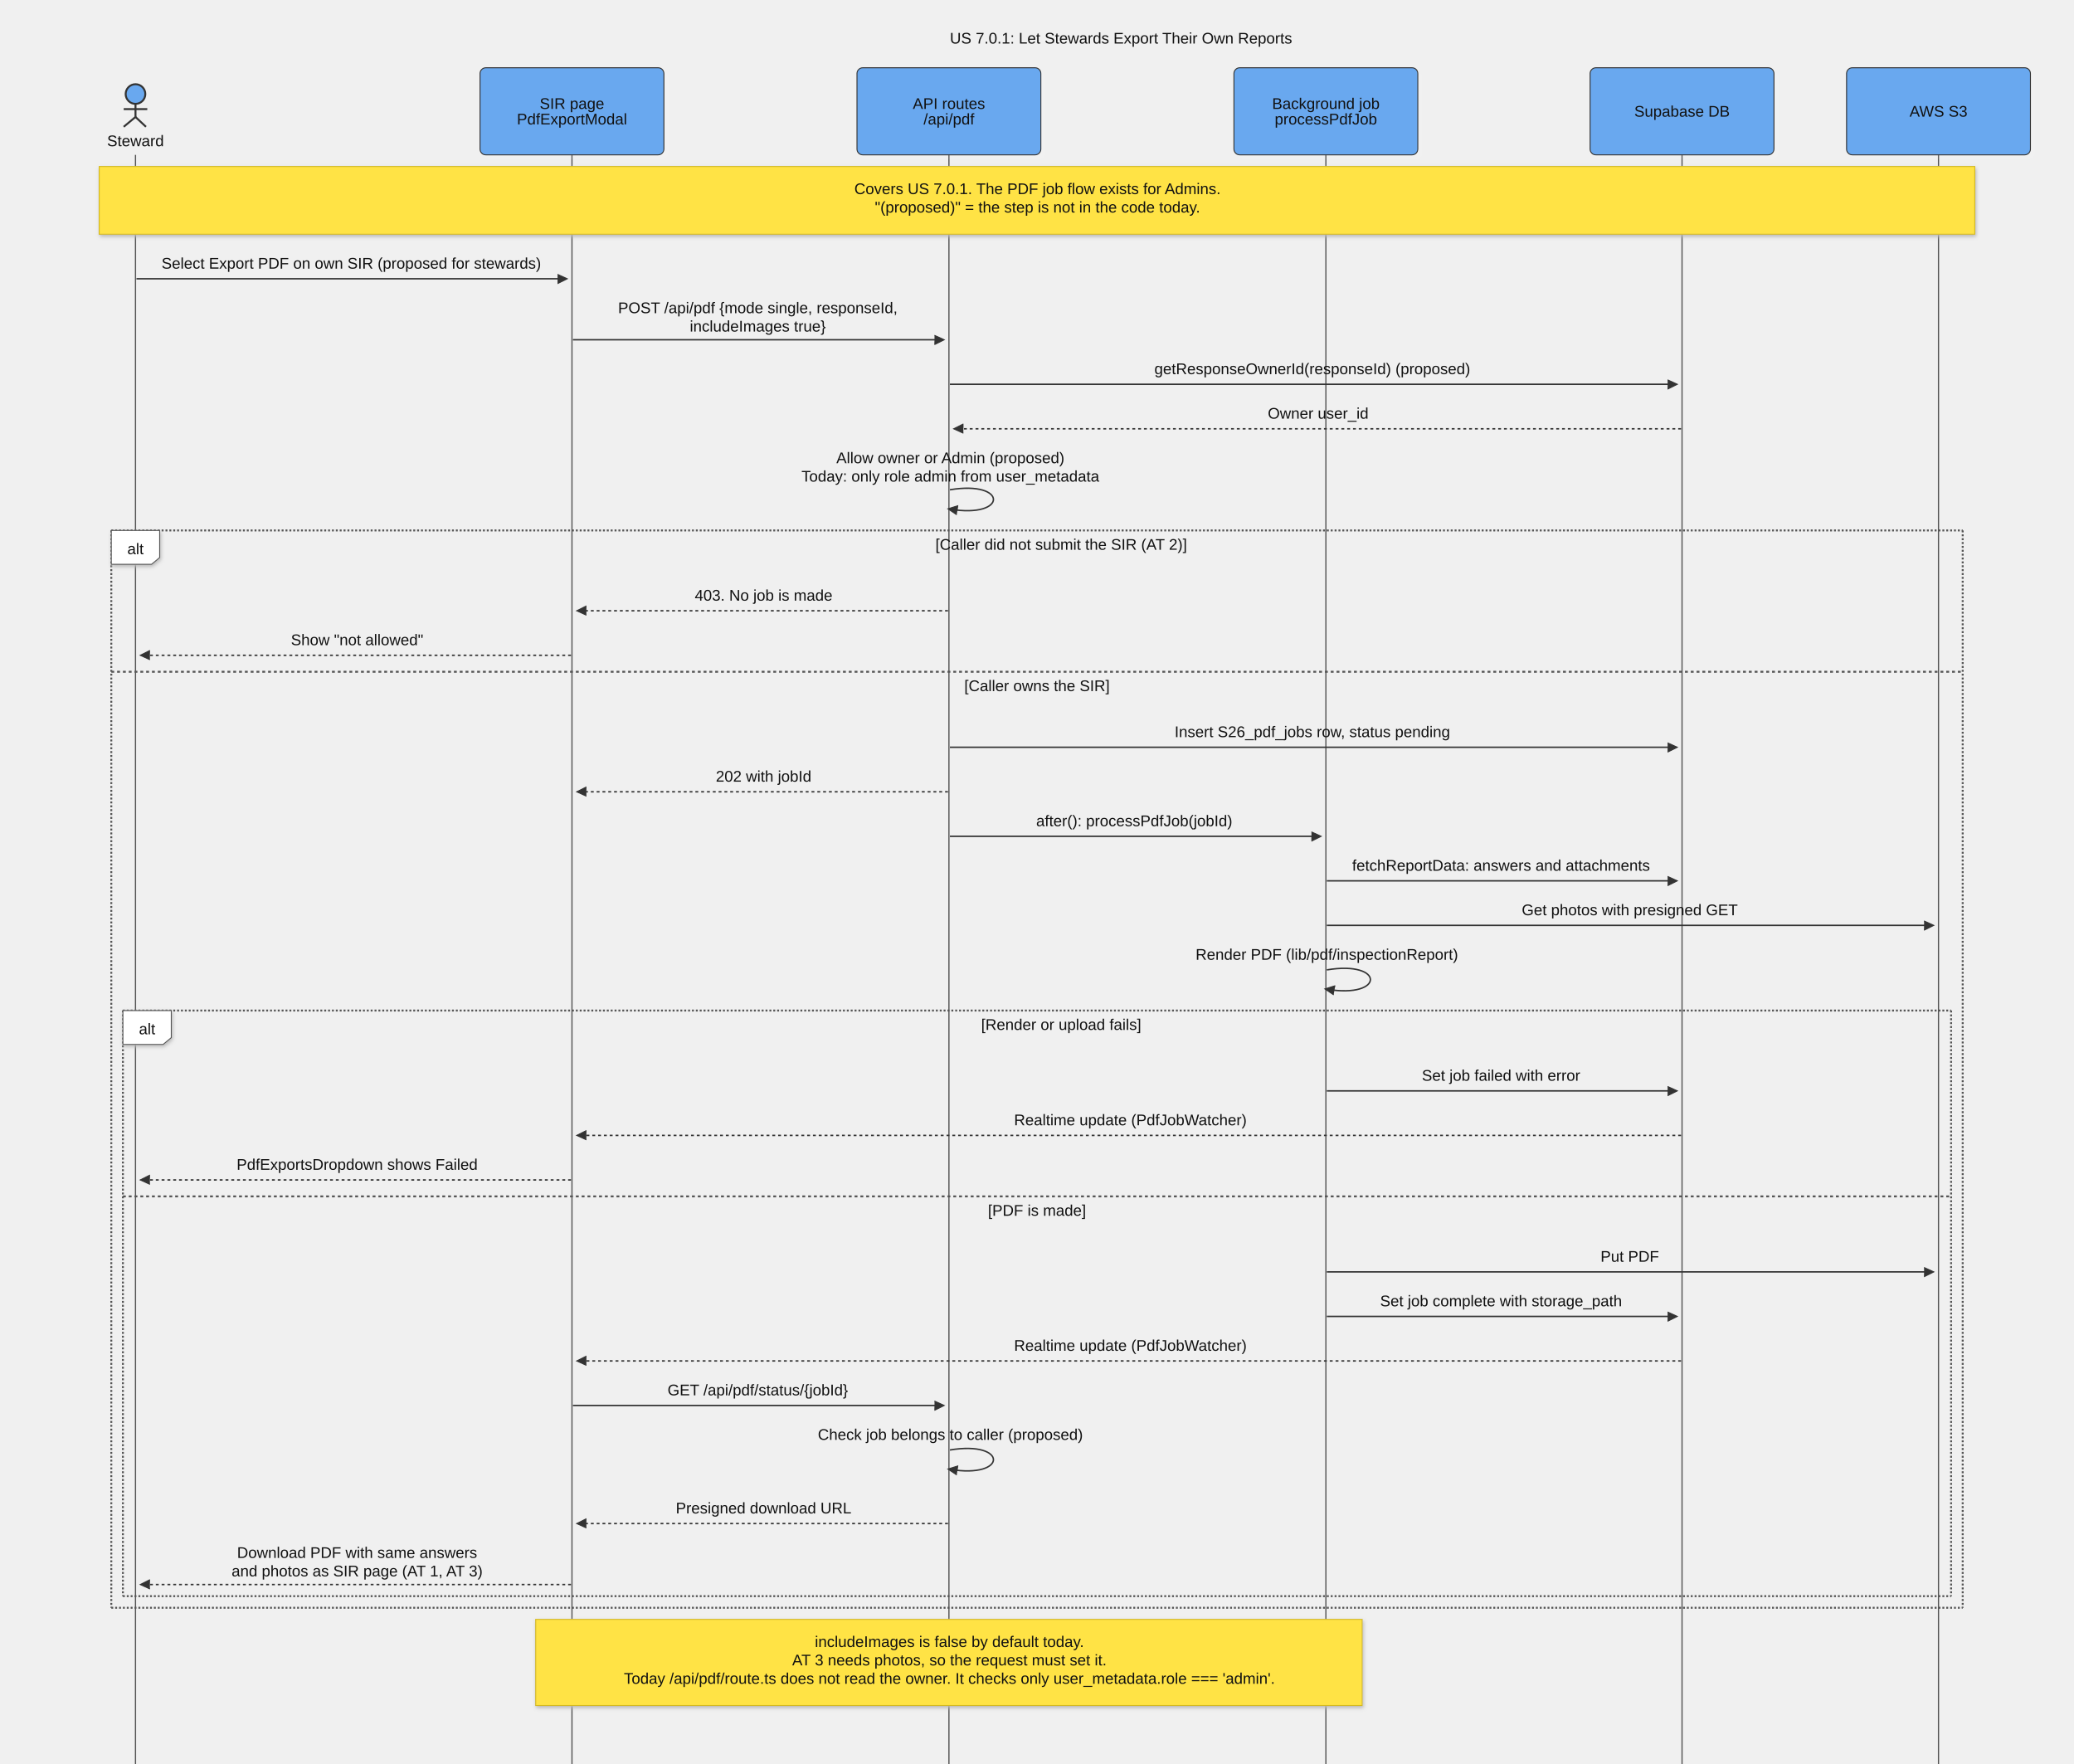
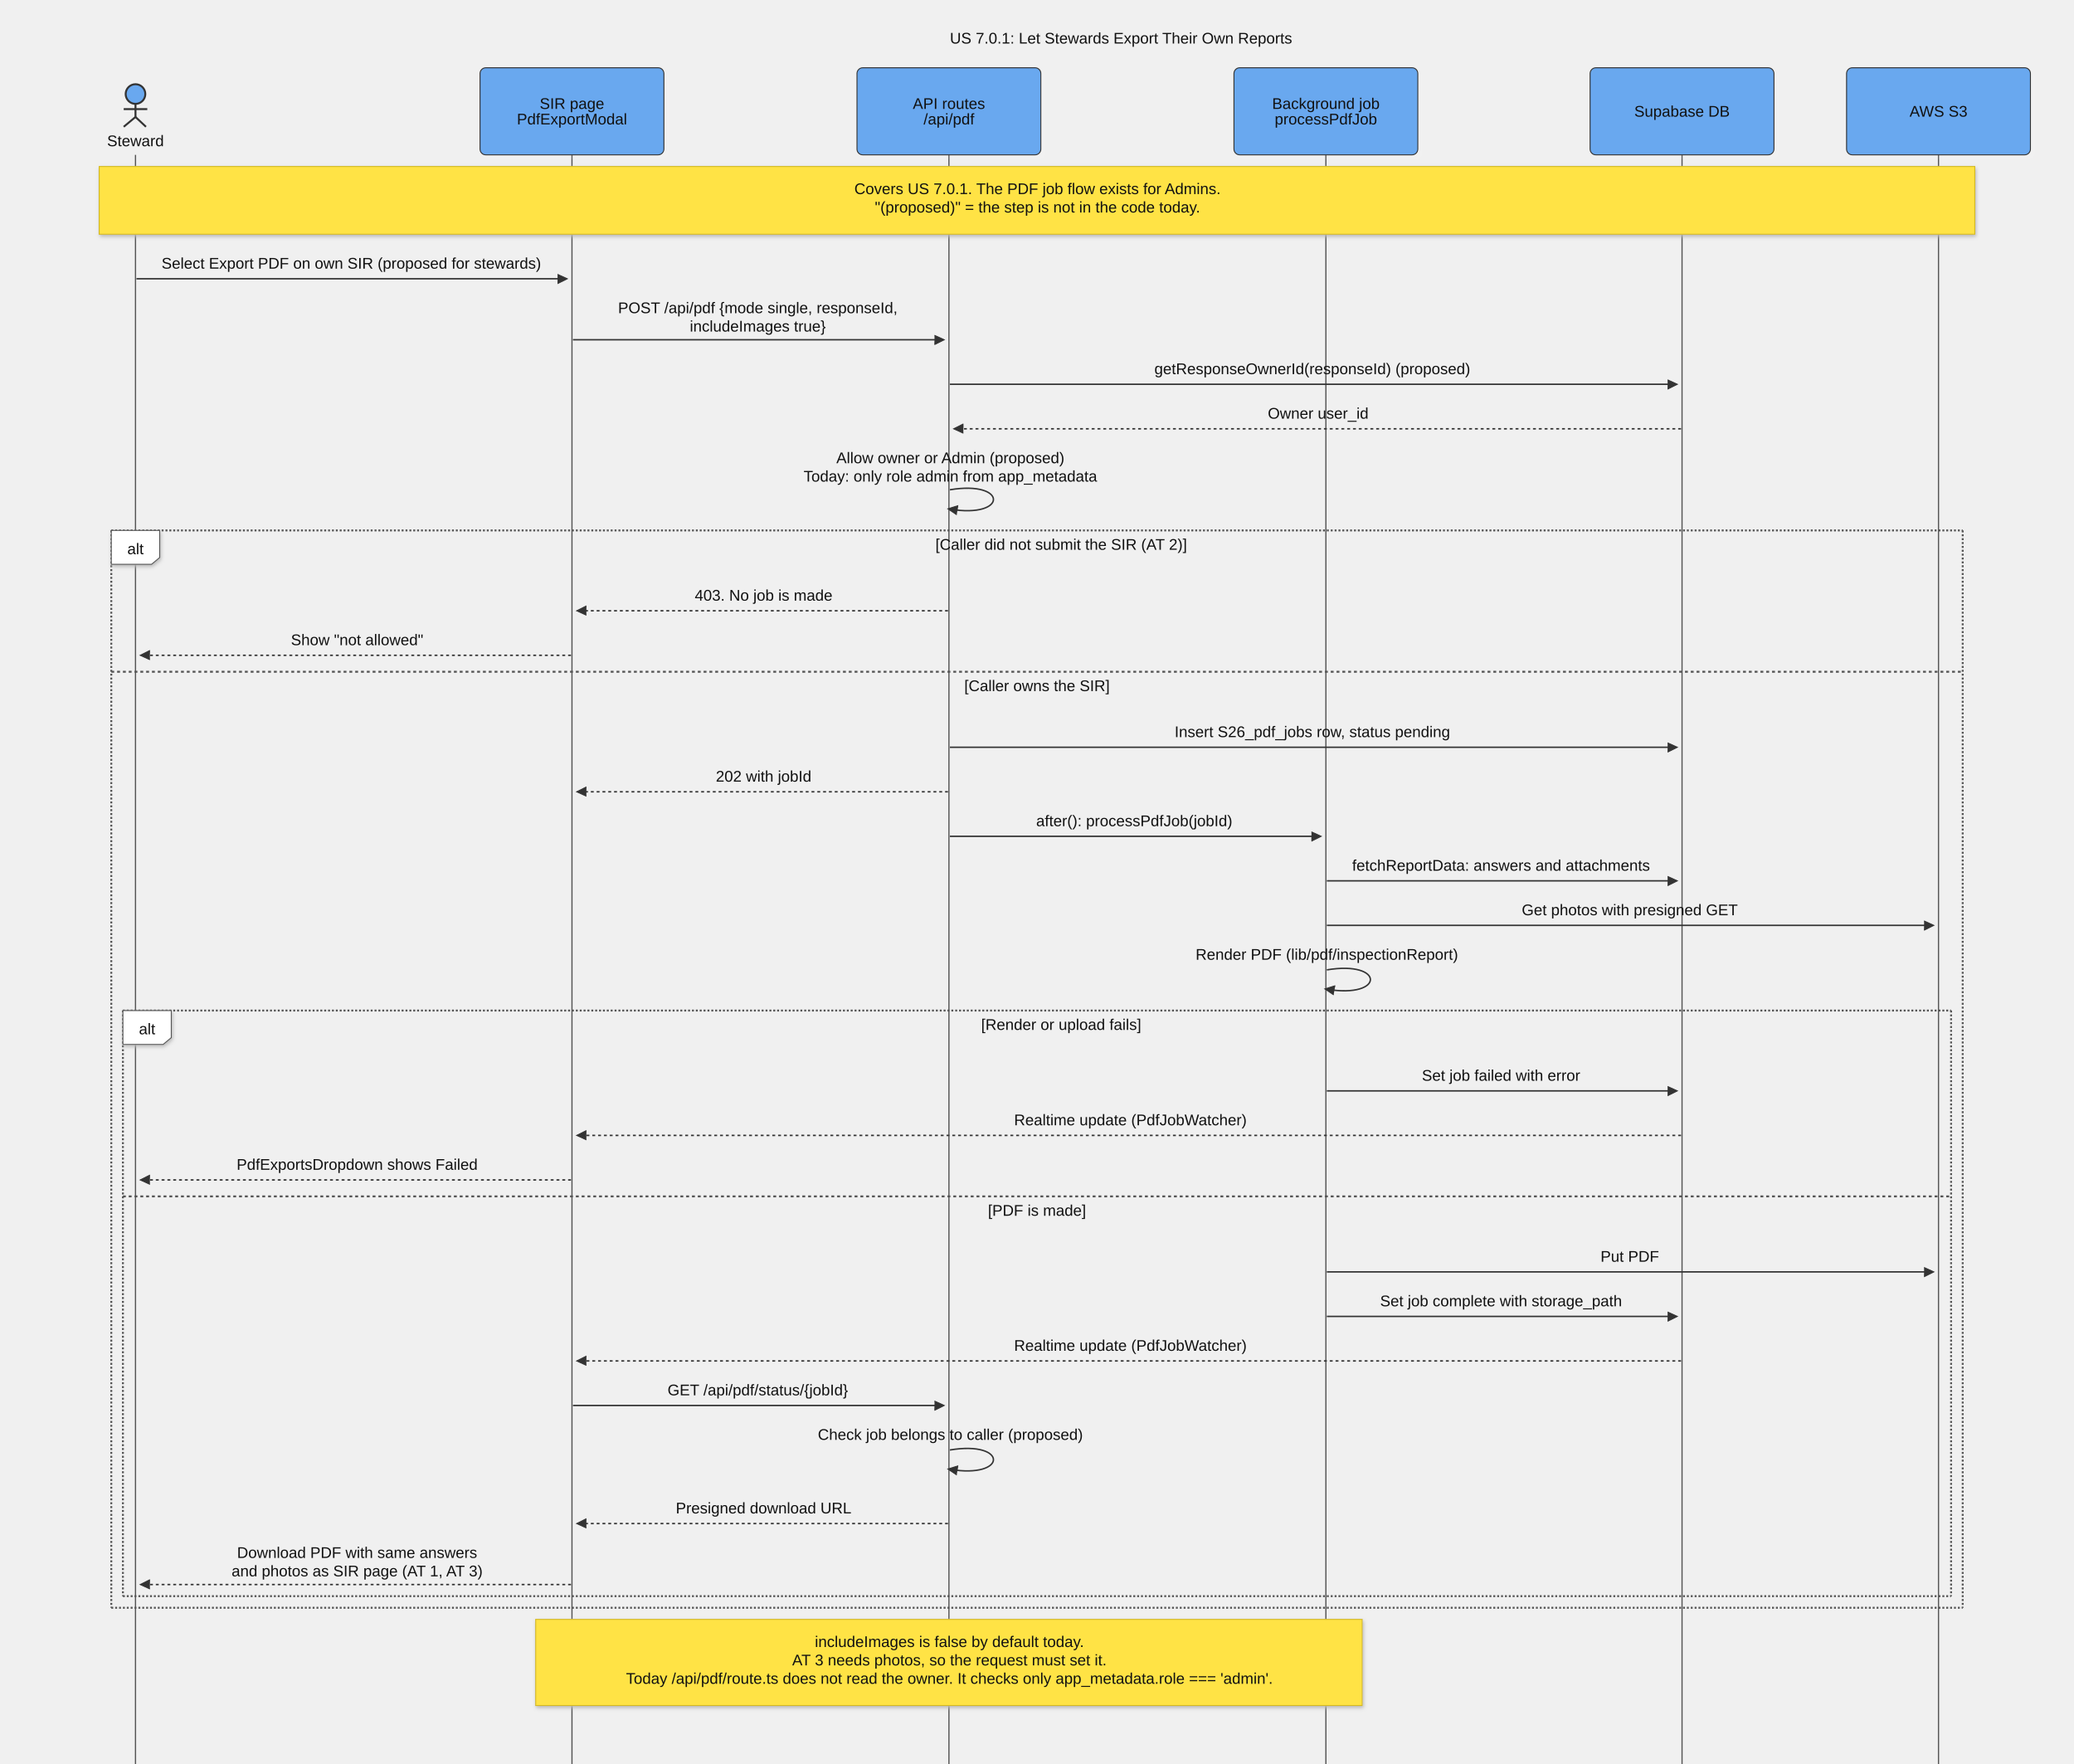
<svg xmlns="http://www.w3.org/2000/svg" id="my-svg" width="100%" style="max-width: 2143px; background-color: white;" viewBox="-45 -70 2143 1822" role="graphics-document document" aria-roledescription="sequence">
  <g>
    <line id="actor5" x1="1958" y1="90" x2="1958" y2="2000" class="actor-line 200" stroke-width="0.5px" stroke="#999" name="S3" data-et="life-line" data-id="S3" />
    <g id="root-5" data-look="neo" data-et="participant" data-type="participant" data-id="S3">
      <rect x="1863" y="0" fill="#eaeaea" stroke="#666" width="190" height="90" name="S3" rx="6" ry="6" class="actor actor-top" data-look="neo" filter="url(#my-svg-drop-shadow)" />
      <text x="1958" y="45" dominant-baseline="central" alignment-baseline="central" class="actor actor-box" style="text-anchor: middle; font-size: 16px; font-weight: 400;">
        <tspan x="1958" dy="0">AWS S3</tspan>
      </text>
    </g>
  </g>
  <g>
    <line id="actor4" x1="1693" y1="90" x2="1693" y2="2000" class="actor-line 200" stroke-width="0.5px" stroke="#999" name="DB" data-et="life-line" data-id="DB" />
    <g id="root-4" data-look="neo" data-et="participant" data-type="participant" data-id="DB">
      <rect x="1598" y="0" fill="#eaeaea" stroke="#666" width="190" height="90" name="DB" rx="6" ry="6" class="actor actor-top" data-look="neo" filter="url(#my-svg-drop-shadow)" />
      <text x="1693" y="45" dominant-baseline="central" alignment-baseline="central" class="actor actor-box" style="text-anchor: middle; font-size: 16px; font-weight: 400;">
        <tspan x="1693" dy="0">Supabase DB</tspan>
      </text>
    </g>
  </g>
  <g>
    <line id="actor3" x1="1325" y1="90" x2="1325" y2="2000" class="actor-line 200" stroke-width="0.5px" stroke="#999" name="Job" data-et="life-line" data-id="Job" />
    <g id="root-3" data-look="neo" data-et="participant" data-type="participant" data-id="Job">
      <rect x="1230" y="0" fill="#eaeaea" stroke="#666" width="190" height="90" name="Job" rx="6" ry="6" class="actor actor-top" data-look="neo" filter="url(#my-svg-drop-shadow)" />
      <text x="1325" y="45" dominant-baseline="central" alignment-baseline="central" class="actor actor-box" style="text-anchor: middle; font-size: 16px; font-weight: 400;">
        <tspan x="1325" dy="-8">Background job</tspan>
      </text>
      <text x="1325" y="45" dominant-baseline="central" alignment-baseline="central" class="actor actor-box" style="text-anchor: middle; font-size: 16px; font-weight: 400;">
        <tspan x="1325" dy="8">processPdfJob</tspan>
      </text>
    </g>
  </g>
  <g>
    <line id="actor2" x1="935.5" y1="90" x2="935.5" y2="2000" class="actor-line 200" stroke-width="0.5px" stroke="#999" name="Api" data-et="life-line" data-id="Api" />
    <g id="root-2" data-look="neo" data-et="participant" data-type="participant" data-id="Api">
      <rect x="840.5" y="0" fill="#eaeaea" stroke="#666" width="190" height="90" name="Api" rx="6" ry="6" class="actor actor-top" data-look="neo" filter="url(#my-svg-drop-shadow)" />
      <text x="935.5" y="45" dominant-baseline="central" alignment-baseline="central" class="actor actor-box" style="text-anchor: middle; font-size: 16px; font-weight: 400;">
        <tspan x="935.5" dy="-8">API routes</tspan>
      </text>
      <text x="935.5" y="45" dominant-baseline="central" alignment-baseline="central" class="actor actor-box" style="text-anchor: middle; font-size: 16px; font-weight: 400;">
        <tspan x="935.5" dy="8">/api/pdf</tspan>
      </text>
    </g>
  </g>
  <g>
    <line id="actor1" x1="546" y1="90" x2="546" y2="2000" class="actor-line 200" stroke-width="0.5px" stroke="#999" name="Page" data-et="life-line" data-id="Page" />
    <g id="root-1" data-look="neo" data-et="participant" data-type="participant" data-id="Page">
      <rect x="451" y="0" fill="#eaeaea" stroke="#666" width="190" height="90" name="Page" rx="6" ry="6" class="actor actor-top" data-look="neo" filter="url(#my-svg-drop-shadow)" />
      <text x="546" y="45" dominant-baseline="central" alignment-baseline="central" class="actor actor-box" style="text-anchor: middle; font-size: 16px; font-weight: 400;">
        <tspan x="546" dy="-8">SIR page</tspan>
      </text>
      <text x="546" y="45" dominant-baseline="central" alignment-baseline="central" class="actor actor-box" style="text-anchor: middle; font-size: 16px; font-weight: 400;">
        <tspan x="546" dy="8">PdfExportModal</tspan>
      </text>
    </g>
  </g>
  <g>
    <line id="actor0" x1="95" y1="90" x2="95" y2="2000" class="actor-line 200" stroke-width="0.5px" stroke="#999" name="Steward" data-et="life-line" data-id="Steward" />
  </g>
  <style>#my-svg{font-family:"trebuchet ms",verdana,arial,sans-serif;font-size:16px;fill:#111111;}@keyframes edge-animation-frame{from{stroke-dashoffset:0;}}@keyframes dash{to{stroke-dashoffset:0;}}#my-svg .edge-animation-slow{stroke-dasharray:9,5!important;stroke-dashoffset:900;animation:dash 50s linear infinite;stroke-linecap:round;}#my-svg .edge-animation-fast{stroke-dasharray:9,5!important;stroke-dashoffset:900;animation:dash 20s linear infinite;stroke-linecap:round;}#my-svg .error-icon{fill:hsl(31.791, 80.723%, 72.451%);}#my-svg .error-text{fill:rgb(13.542, 66.864, 126.958);stroke:rgb(13.542, 66.864, 126.958);}#my-svg .edge-thickness-normal{stroke-width:1px;}#my-svg .edge-thickness-thick{stroke-width:3.5px;}#my-svg .edge-pattern-solid{stroke-dasharray:0;}#my-svg .edge-thickness-invisible{stroke-width:0;fill:none;}#my-svg .edge-pattern-dashed{stroke-dasharray:3;}#my-svg .edge-pattern-dotted{stroke-dasharray:2;}#my-svg .marker{fill:#000000;stroke:#000000;}#my-svg .marker.cross{stroke:#000000;}#my-svg svg{font-family:"trebuchet ms",verdana,arial,sans-serif;font-size:16px;}#my-svg p{margin:0;}#my-svg .actor{stroke:#333333;fill:#69a8ef;stroke-width:1;}#my-svg rect.actor.outer-path[data-look="neo"]{filter:drop-shadow( 1px 2px 2px rgba(185,185,185,1));}#my-svg rect.note[data-look="neo"]{stroke:#d4ba24;fill:#ffe344;filter:drop-shadow( 1px 2px 2px rgba(185,185,185,1));}#my-svg text.actor&gt;tspan{fill:#111111;stroke:none;}#my-svg .actor-line{stroke:#555555;}#my-svg .innerArc{stroke-width:1.5;stroke-dasharray:none;}#my-svg .messageLine0{stroke-width:1.5;stroke-dasharray:none;stroke:#333333;}#my-svg .messageLine1{stroke-width:1.5;stroke-dasharray:2,2;stroke:#333333;}#my-svg [id$="-arrowhead"] path{fill:#333333;stroke:#333333;}#my-svg .sequenceNumber{fill:#ffffff;}#my-svg [id$="-sequencenumber"]{fill:#333333;}#my-svg [id$="-crosshead"] path{fill:#333333;stroke:#333333;}#my-svg .messageText{fill:#111111;stroke:none;}#my-svg .labelBox{stroke:#555555;fill:#ffffff;filter:drop-shadow( 1px 2px 2px rgba(185,185,185,1));}#my-svg .labelText,#my-svg .labelText&gt;tspan{fill:#111111;stroke:none;}#my-svg .loopText,#my-svg .loopText&gt;tspan{fill:#111111;stroke:none;}#my-svg .sectionTitle,#my-svg .sectionTitle&gt;tspan{fill:#111111;stroke:none;}#my-svg .loopLine{stroke-width:2px;stroke-dasharray:2,2;stroke:#555555;fill:#555555;}#my-svg .note{stroke:#d4ba24;fill:#ffe344;}#my-svg .noteText,#my-svg .noteText&gt;tspan{fill:#111111;stroke:none;}#my-svg .activation0{fill:#cdd3db;stroke:#cdd3db;}#my-svg .activation1{fill:#cdd3db;stroke:#cdd3db;}#my-svg .activation2{fill:#cdd3db;stroke:#cdd3db;}#my-svg .actorPopupMenu{position:absolute;}#my-svg .actorPopupMenuPanel{position:absolute;fill:#69a8ef;box-shadow:0px 8px 16px 0px rgba(0,0,0,0.2);filter:drop-shadow(3px 5px 2px rgb(0 0 0 / 0.4));}#my-svg .actor-man circle,#my-svg line{fill:#69a8ef;stroke-width:2px;}#my-svg g rect.rect{filter:drop-shadow( 1px 2px 2px rgba(185,185,185,1));stroke:#333333;}#my-svg .node .neo-node{stroke:#333333;}#my-svg [data-look="neo"].node rect,#my-svg [data-look="neo"].cluster rect,#my-svg [data-look="neo"].node polygon{stroke:url(#my-svg-gradient);filter:drop-shadow( 1px 2px 2px rgba(185,185,185,1));}#my-svg [data-look="neo"].swimlane.cluster rect{filter:none;}#my-svg [data-look="neo"].node path{stroke:url(#my-svg-gradient);stroke-width:1px;}#my-svg [data-look="neo"].node .outer-path{filter:drop-shadow( 1px 2px 2px rgba(185,185,185,1));}#my-svg [data-look="neo"].node .neo-line path{stroke:#333333;filter:none;}#my-svg [data-look="neo"].node circle{stroke:url(#my-svg-gradient);filter:drop-shadow( 1px 2px 2px rgba(185,185,185,1));}#my-svg [data-look="neo"].node circle .state-start{fill:#000000;}#my-svg [data-look="neo"].icon-shape .icon{fill:url(#my-svg-gradient);filter:drop-shadow( 1px 2px 2px rgba(185,185,185,1));}#my-svg [data-look="neo"].icon-shape .icon-neo path{stroke:url(#my-svg-gradient);filter:drop-shadow( 1px 2px 2px rgba(185,185,185,1));}#my-svg .actor-line{stroke-dasharray:10,10!important;stroke-width:1.25px!important;}#my-svg :root{--mermaid-font-family:"trebuchet ms",verdana,arial,sans-serif;}</style>
  <g />
  <defs>
    <symbol id="my-svg-computer" width="24" height="24">
      <path transform="scale(.5)" d="M2 2v13h20v-13h-20zm18 11h-16v-9h16v9zm-10.228 6l.466-1h3.524l.467 1h-4.457zm14.228 3h-24l2-6h2.104l-1.33 4h18.45l-1.297-4h2.073l2 6zm-5-10h-14v-7h14v7z" />
    </symbol>
  </defs>
  <defs>
    <symbol id="my-svg-database" fill-rule="evenodd" clip-rule="evenodd">
      <path transform="scale(.5)" d="M12.258.001l.256.004.255.005.253.008.251.01.249.012.247.015.246.016.242.019.241.02.239.023.236.024.233.027.231.028.229.031.225.032.223.034.22.036.217.038.214.04.211.041.208.043.205.045.201.046.198.048.194.05.191.051.187.053.183.054.18.056.175.057.172.059.168.06.163.061.16.063.155.064.15.066.074.033.073.033.071.034.07.034.069.035.068.035.067.035.066.035.064.036.064.036.062.036.06.036.06.037.058.037.058.037.055.038.055.038.053.038.052.038.051.039.05.039.048.039.047.039.045.04.044.04.043.04.041.04.04.041.039.041.037.041.036.041.034.041.033.042.032.042.03.042.029.042.027.042.026.043.024.043.023.043.021.043.02.043.018.044.017.043.015.044.013.044.012.044.011.045.009.044.007.045.006.045.004.045.002.045.001.045v17l-.001.045-.002.045-.004.045-.006.045-.007.045-.009.044-.011.045-.012.044-.013.044-.015.044-.017.043-.018.044-.02.043-.021.043-.023.043-.024.043-.026.043-.027.042-.029.042-.03.042-.032.042-.033.042-.034.041-.036.041-.037.041-.039.041-.04.041-.041.04-.043.04-.044.04-.045.04-.047.039-.048.039-.05.039-.051.039-.052.038-.053.038-.055.038-.055.038-.058.037-.058.037-.06.037-.06.036-.062.036-.064.036-.064.036-.066.035-.067.035-.068.035-.069.035-.07.034-.071.034-.073.033-.074.033-.15.066-.155.064-.16.063-.163.061-.168.06-.172.059-.175.057-.18.056-.183.054-.187.053-.191.051-.194.05-.198.048-.201.046-.205.045-.208.043-.211.041-.214.04-.217.038-.22.036-.223.034-.225.032-.229.031-.231.028-.233.027-.236.024-.239.023-.241.02-.242.019-.246.016-.247.015-.249.012-.251.01-.253.008-.255.005-.256.004-.258.001-.258-.001-.256-.004-.255-.005-.253-.008-.251-.01-.249-.012-.247-.015-.245-.016-.243-.019-.241-.02-.238-.023-.236-.024-.234-.027-.231-.028-.228-.031-.226-.032-.223-.034-.22-.036-.217-.038-.214-.04-.211-.041-.208-.043-.204-.045-.201-.046-.198-.048-.195-.05-.19-.051-.187-.053-.184-.054-.179-.056-.176-.057-.172-.059-.167-.06-.164-.061-.159-.063-.155-.064-.151-.066-.074-.033-.072-.033-.072-.034-.07-.034-.069-.035-.068-.035-.067-.035-.066-.035-.064-.036-.063-.036-.062-.036-.061-.036-.06-.037-.058-.037-.057-.037-.056-.038-.055-.038-.053-.038-.052-.038-.051-.039-.049-.039-.049-.039-.046-.039-.046-.04-.044-.04-.043-.04-.041-.04-.04-.041-.039-.041-.037-.041-.036-.041-.034-.041-.033-.042-.032-.042-.03-.042-.029-.042-.027-.042-.026-.043-.024-.043-.023-.043-.021-.043-.02-.043-.018-.044-.017-.043-.015-.044-.013-.044-.012-.044-.011-.045-.009-.044-.007-.045-.006-.045-.004-.045-.002-.045-.001-.045v-17l.001-.045.002-.045.004-.045.006-.045.007-.045.009-.044.011-.045.012-.044.013-.044.015-.044.017-.043.018-.044.02-.043.021-.043.023-.043.024-.043.026-.043.027-.042.029-.042.03-.042.032-.042.033-.042.034-.041.036-.041.037-.041.039-.041.04-.041.041-.04.043-.04.044-.04.046-.04.046-.039.049-.039.049-.039.051-.039.052-.038.053-.038.055-.038.056-.038.057-.037.058-.037.06-.037.061-.036.062-.036.063-.036.064-.036.066-.035.067-.035.068-.035.069-.035.07-.034.072-.034.072-.033.074-.033.151-.066.155-.064.159-.063.164-.061.167-.06.172-.059.176-.057.179-.056.184-.054.187-.053.19-.051.195-.05.198-.048.201-.046.204-.045.208-.043.211-.041.214-.04.217-.038.22-.036.223-.034.226-.032.228-.031.231-.028.234-.027.236-.024.238-.023.241-.02.243-.019.245-.016.247-.015.249-.012.251-.01.253-.008.255-.005.256-.004.258-.001.258.001zm-9.258 20.499v.01l.001.021.003.021.004.022.005.021.006.022.007.022.009.023.01.022.011.023.012.023.013.023.015.023.016.024.017.023.018.024.019.024.021.024.022.025.023.024.024.025.052.049.056.05.061.051.066.051.07.051.075.051.079.052.084.052.088.052.092.052.097.052.102.051.105.052.11.052.114.051.119.051.123.051.127.05.131.05.135.05.139.048.144.049.147.047.152.047.155.047.16.045.163.045.167.043.171.043.176.041.178.041.183.039.187.039.19.037.194.035.197.035.202.033.204.031.209.03.212.029.216.027.219.025.222.024.226.021.23.02.233.018.236.016.24.015.243.012.246.01.249.008.253.005.256.004.259.001.26-.001.257-.004.254-.005.25-.008.247-.011.244-.012.241-.014.237-.016.233-.018.231-.021.226-.021.224-.024.22-.026.216-.027.212-.028.21-.031.205-.031.202-.034.198-.034.194-.036.191-.037.187-.039.183-.04.179-.04.175-.042.172-.043.168-.044.163-.045.16-.046.155-.046.152-.047.148-.048.143-.049.139-.049.136-.05.131-.05.126-.05.123-.051.118-.052.114-.051.11-.052.106-.052.101-.052.096-.052.092-.052.088-.053.083-.051.079-.052.074-.052.07-.051.065-.051.06-.051.056-.05.051-.05.023-.024.023-.025.021-.024.02-.024.019-.024.018-.024.017-.024.015-.023.014-.024.013-.023.012-.023.01-.023.01-.022.008-.022.006-.022.006-.022.004-.022.004-.021.001-.021.001-.021v-4.127l-.077.055-.08.053-.083.054-.085.053-.087.052-.09.052-.093.051-.095.05-.097.05-.1.049-.102.049-.105.048-.106.047-.109.047-.111.046-.114.045-.115.045-.118.044-.12.043-.122.042-.124.042-.126.041-.128.04-.13.04-.132.038-.134.038-.135.037-.138.037-.139.035-.142.035-.143.034-.144.033-.147.032-.148.031-.15.03-.151.03-.153.029-.154.027-.156.027-.158.026-.159.025-.161.024-.162.023-.163.022-.165.021-.166.02-.167.019-.169.018-.169.017-.171.016-.173.015-.173.014-.175.013-.175.012-.177.011-.178.01-.179.008-.179.008-.181.006-.182.005-.182.004-.184.003-.184.002h-.37l-.184-.002-.184-.003-.182-.004-.182-.005-.181-.006-.179-.008-.179-.008-.178-.01-.176-.011-.176-.012-.175-.013-.173-.014-.172-.015-.171-.016-.17-.017-.169-.018-.167-.019-.166-.02-.165-.021-.163-.022-.162-.023-.161-.024-.159-.025-.157-.026-.156-.027-.155-.027-.153-.029-.151-.03-.15-.03-.148-.031-.146-.032-.145-.033-.143-.034-.141-.035-.14-.035-.137-.037-.136-.037-.134-.038-.132-.038-.13-.04-.128-.04-.126-.041-.124-.042-.122-.042-.12-.044-.117-.043-.116-.045-.113-.045-.112-.046-.109-.047-.106-.047-.105-.048-.102-.049-.1-.049-.097-.05-.095-.05-.093-.052-.09-.051-.087-.052-.085-.053-.083-.054-.08-.054-.077-.054v4.127zm0-5.654v.011l.001.021.003.021.004.021.005.022.006.022.007.022.009.022.01.022.011.023.012.023.013.023.015.024.016.023.017.024.018.024.019.024.021.024.022.024.023.025.024.024.052.05.056.05.061.05.066.051.07.051.075.052.079.051.084.052.088.052.092.052.097.052.102.052.105.052.11.051.114.051.119.052.123.05.127.051.131.05.135.049.139.049.144.048.147.048.152.047.155.046.16.045.163.045.167.044.171.042.176.042.178.04.183.04.187.038.19.037.194.036.197.034.202.033.204.032.209.03.212.028.216.027.219.025.222.024.226.022.23.02.233.018.236.016.24.014.243.012.246.01.249.008.253.006.256.003.259.001.26-.001.257-.003.254-.006.25-.008.247-.01.244-.012.241-.015.237-.016.233-.018.231-.02.226-.022.224-.024.22-.025.216-.027.212-.029.21-.03.205-.032.202-.033.198-.035.194-.036.191-.037.187-.039.183-.039.179-.041.175-.042.172-.043.168-.044.163-.045.16-.045.155-.047.152-.047.148-.048.143-.048.139-.05.136-.049.131-.05.126-.051.123-.051.118-.051.114-.052.11-.052.106-.052.101-.052.096-.052.092-.052.088-.052.083-.052.079-.052.074-.051.07-.052.065-.051.06-.05.056-.051.051-.049.023-.025.023-.024.021-.025.02-.024.019-.024.018-.024.017-.024.015-.023.014-.023.013-.024.012-.022.01-.023.01-.023.008-.022.006-.022.006-.022.004-.021.004-.022.001-.021.001-.021v-4.139l-.077.054-.08.054-.083.054-.085.052-.087.053-.09.051-.093.051-.095.051-.097.05-.1.049-.102.049-.105.048-.106.047-.109.047-.111.046-.114.045-.115.044-.118.044-.12.044-.122.042-.124.042-.126.041-.128.04-.13.039-.132.039-.134.038-.135.037-.138.036-.139.036-.142.035-.143.033-.144.033-.147.033-.148.031-.15.03-.151.03-.153.028-.154.028-.156.027-.158.026-.159.025-.161.024-.162.023-.163.022-.165.021-.166.02-.167.019-.169.018-.169.017-.171.016-.173.015-.173.014-.175.013-.175.012-.177.011-.178.009-.179.009-.179.007-.181.007-.182.005-.182.004-.184.003-.184.002h-.37l-.184-.002-.184-.003-.182-.004-.182-.005-.181-.007-.179-.007-.179-.009-.178-.009-.176-.011-.176-.012-.175-.013-.173-.014-.172-.015-.171-.016-.17-.017-.169-.018-.167-.019-.166-.02-.165-.021-.163-.022-.162-.023-.161-.024-.159-.025-.157-.026-.156-.027-.155-.028-.153-.028-.151-.03-.15-.03-.148-.031-.146-.033-.145-.033-.143-.033-.141-.035-.14-.036-.137-.036-.136-.037-.134-.038-.132-.039-.13-.039-.128-.04-.126-.041-.124-.042-.122-.043-.12-.043-.117-.044-.116-.044-.113-.046-.112-.046-.109-.046-.106-.047-.105-.048-.102-.049-.1-.049-.097-.05-.095-.051-.093-.051-.09-.051-.087-.053-.085-.052-.083-.054-.08-.054-.077-.054v4.139zm0-5.666v.011l.001.02.003.022.004.021.005.022.006.021.007.022.009.023.01.022.011.023.012.023.013.023.015.023.016.024.017.024.018.023.019.024.021.025.022.024.023.024.024.025.052.05.056.05.061.05.066.051.07.051.075.052.079.051.084.052.088.052.092.052.097.052.102.052.105.051.11.052.114.051.119.051.123.051.127.05.131.05.135.05.139.049.144.048.147.048.152.047.155.046.16.045.163.045.167.043.171.043.176.042.178.04.183.04.187.038.19.037.194.036.197.034.202.033.204.032.209.03.212.028.216.027.219.025.222.024.226.021.23.02.233.018.236.017.24.014.243.012.246.01.249.008.253.006.256.003.259.001.26-.001.257-.003.254-.006.25-.008.247-.01.244-.013.241-.014.237-.016.233-.018.231-.02.226-.022.224-.024.22-.025.216-.027.212-.029.21-.03.205-.032.202-.033.198-.035.194-.036.191-.037.187-.039.183-.039.179-.041.175-.042.172-.043.168-.044.163-.045.16-.045.155-.047.152-.047.148-.048.143-.049.139-.049.136-.049.131-.051.126-.05.123-.051.118-.052.114-.051.11-.052.106-.052.101-.052.096-.052.092-.052.088-.052.083-.052.079-.052.074-.052.07-.051.065-.051.06-.051.056-.05.051-.049.023-.025.023-.025.021-.024.02-.024.019-.024.018-.024.017-.024.015-.023.014-.024.013-.023.012-.023.01-.022.01-.023.008-.022.006-.022.006-.022.004-.022.004-.021.001-.021.001-.021v-4.153l-.077.054-.08.054-.083.053-.085.053-.087.053-.09.051-.093.051-.095.051-.097.05-.1.049-.102.048-.105.048-.106.048-.109.046-.111.046-.114.046-.115.044-.118.044-.12.043-.122.043-.124.042-.126.041-.128.04-.13.039-.132.039-.134.038-.135.037-.138.036-.139.036-.142.034-.143.034-.144.033-.147.032-.148.032-.15.03-.151.03-.153.028-.154.028-.156.027-.158.026-.159.024-.161.024-.162.023-.163.023-.165.021-.166.02-.167.019-.169.018-.169.017-.171.016-.173.015-.173.014-.175.013-.175.012-.177.01-.178.01-.179.009-.179.007-.181.006-.182.006-.182.004-.184.003-.184.001-.185.001-.185-.001-.184-.001-.184-.003-.182-.004-.182-.006-.181-.006-.179-.007-.179-.009-.178-.01-.176-.01-.176-.012-.175-.013-.173-.014-.172-.015-.171-.016-.17-.017-.169-.018-.167-.019-.166-.02-.165-.021-.163-.023-.162-.023-.161-.024-.159-.024-.157-.026-.156-.027-.155-.028-.153-.028-.151-.03-.15-.03-.148-.032-.146-.032-.145-.033-.143-.034-.141-.034-.14-.036-.137-.036-.136-.037-.134-.038-.132-.039-.13-.039-.128-.041-.126-.041-.124-.041-.122-.043-.12-.043-.117-.044-.116-.044-.113-.046-.112-.046-.109-.046-.106-.048-.105-.048-.102-.048-.1-.05-.097-.049-.095-.051-.093-.051-.09-.052-.087-.052-.085-.053-.083-.053-.08-.054-.077-.054v4.153zm8.74-8.179l-.257.004-.254.005-.25.008-.247.011-.244.012-.241.014-.237.016-.233.018-.231.021-.226.022-.224.023-.22.026-.216.027-.212.028-.21.031-.205.032-.202.033-.198.034-.194.036-.191.038-.187.038-.183.04-.179.041-.175.042-.172.043-.168.043-.163.045-.16.046-.155.046-.152.048-.148.048-.143.048-.139.049-.136.05-.131.05-.126.051-.123.051-.118.051-.114.052-.11.052-.106.052-.101.052-.096.052-.092.052-.088.052-.083.052-.079.052-.074.051-.07.052-.065.051-.06.05-.056.05-.051.05-.023.025-.023.024-.021.024-.02.025-.019.024-.018.024-.017.023-.015.024-.014.023-.013.023-.012.023-.01.023-.01.022-.008.022-.006.023-.006.021-.004.022-.004.021-.001.021-.001.021.001.021.001.021.004.021.004.022.006.021.006.023.008.022.01.022.01.023.012.023.013.023.014.023.015.024.017.023.018.024.019.024.02.025.021.024.023.024.023.025.051.05.056.05.06.05.065.051.07.052.074.051.079.052.083.052.088.052.092.052.096.052.101.052.106.052.11.052.114.052.118.051.123.051.126.051.131.05.136.05.139.049.143.048.148.048.152.048.155.046.16.046.163.045.168.043.172.043.175.042.179.041.183.04.187.038.191.038.194.036.198.034.202.033.205.032.21.031.212.028.216.027.22.026.224.023.226.022.231.021.233.018.237.016.241.014.244.012.247.011.25.008.254.005.257.004.26.001.26-.001.257-.004.254-.005.25-.008.247-.011.244-.012.241-.014.237-.016.233-.018.231-.021.226-.022.224-.023.22-.026.216-.027.212-.028.21-.031.205-.032.202-.033.198-.034.194-.036.191-.038.187-.038.183-.04.179-.041.175-.042.172-.043.168-.043.163-.045.16-.046.155-.046.152-.048.148-.048.143-.048.139-.049.136-.05.131-.05.126-.051.123-.051.118-.051.114-.052.11-.052.106-.052.101-.052.096-.052.092-.052.088-.052.083-.052.079-.052.074-.051.07-.052.065-.051.06-.05.056-.05.051-.05.023-.025.023-.024.021-.024.02-.025.019-.024.018-.024.017-.023.015-.024.014-.023.013-.023.012-.023.01-.023.01-.022.008-.022.006-.023.006-.021.004-.022.004-.021.001-.021.001-.021-.001-.021-.001-.021-.004-.021-.004-.022-.006-.021-.006-.023-.008-.022-.01-.022-.01-.023-.012-.023-.013-.023-.014-.023-.015-.024-.017-.023-.018-.024-.019-.024-.02-.025-.021-.024-.023-.024-.023-.025-.051-.05-.056-.05-.06-.05-.065-.051-.07-.052-.074-.051-.079-.052-.083-.052-.088-.052-.092-.052-.096-.052-.101-.052-.106-.052-.11-.052-.114-.052-.118-.051-.123-.051-.126-.051-.131-.05-.136-.05-.139-.049-.143-.048-.148-.048-.152-.048-.155-.046-.16-.046-.163-.045-.168-.043-.172-.043-.175-.042-.179-.041-.183-.04-.187-.038-.191-.038-.194-.036-.198-.034-.202-.033-.205-.032-.21-.031-.212-.028-.216-.027-.22-.026-.224-.023-.226-.022-.231-.021-.233-.018-.237-.016-.241-.014-.244-.012-.247-.011-.25-.008-.254-.005-.257-.004-.26-.001-.26.001z" />
    </symbol>
  </defs>
  <defs>
    <symbol id="my-svg-clock" width="24" height="24">
      <path transform="scale(.5)" d="M12 2c5.514 0 10 4.486 10 10s-4.486 10-10 10-10-4.486-10-10 4.486-10 10-10zm0-2c-6.627 0-12 5.373-12 12s5.373 12 12 12 12-5.373 12-12-5.373-12-12-12zm5.848 12.459c.202.038.202.333.001.372-1.907.361-6.045 1.111-6.547 1.111-.719 0-1.301-.582-1.301-1.301 0-.512.77-5.447 1.125-7.445.034-.192.312-.181.343.014l.985 6.238 5.394 1.011z" />
    </symbol>
  </defs>
  <defs>
    <marker id="my-svg-arrowhead" refX="7.9" refY="5" markerUnits="userSpaceOnUse" markerWidth="12" markerHeight="12" orient="auto-start-reverse">
      <path d="M -1 0 L 10 5 L 0 10 z" />
    </marker>
  </defs>
  <defs>
    <marker id="my-svg-crosshead" markerWidth="15" markerHeight="8" orient="auto" refX="4" refY="4.5">
      <path fill="none" stroke="#000000" stroke-width="1pt" d="M 1,2 L 6,7 M 6,2 L 1,7" style="stroke-dasharray: 0, 0;" />
    </marker>
  </defs>
  <defs>
    <marker id="my-svg-filled-head" refX="15.5" refY="7" markerWidth="20" markerHeight="28" orient="auto">
      <path d="M 18,7 L9,13 L14,7 L9,1 Z" />
    </marker>
  </defs>
  <defs>
    <marker id="my-svg-sequencenumber" refX="15" refY="15" markerWidth="60" markerHeight="40" orient="auto">
      <circle cx="15" cy="15" r="6" />
    </marker>
  </defs>
  <defs>
    <marker id="my-svg-solidTopArrowHead" refX="7.9" refY="7.25" markerUnits="userSpaceOnUse" markerWidth="12" markerHeight="12" orient="auto-start-reverse">
      <path d="M 0 0 L 10 8 L 0 8 z" />
    </marker>
  </defs>
  <defs>
    <marker id="my-svg-solidBottomArrowHead" refX="7.9" refY="0.75" markerUnits="userSpaceOnUse" markerWidth="12" markerHeight="12" orient="auto-start-reverse">
      <path d="M 0 0 L 10 0 L 0 8 z" />
    </marker>
  </defs>
  <defs>
    <marker id="my-svg-stickTopArrowHead" refX="7.5" refY="7" markerUnits="userSpaceOnUse" markerWidth="12" markerHeight="12" orient="auto-start-reverse">
      <path d="M 0 0 L 7 7" stroke="black" stroke-width="1.5" fill="none" />
    </marker>
  </defs>
  <defs>
    <marker id="my-svg-stickBottomArrowHead" refX="7.5" refY="0" markerUnits="userSpaceOnUse" markerWidth="12" markerHeight="12" orient="auto-start-reverse">
      <path d="M 0 7 L 7 0" stroke="black" stroke-width="1.5" fill="none" />
    </marker>
  </defs>
  <defs>
    <filter id="my-svg-drop-shadow" height="130%" width="130%">
      <feDropShadow dx="4" dy="4" stdDeviation="0" flood-opacity="0.06" flood-color="#FFFFFF" />
    </filter>
  </defs>
  <g data-et="note" data-id="i1">
    <rect x="57.5" y="102" fill="#EDF2AE" stroke="#666" width="1938" height="70" class="note" data-look="neo" />
    <text x="1027" y="110" text-anchor="middle" dominant-baseline="middle" alignment-baseline="middle" class="noteText" dy="1em" style="font-size: 16px; font-weight: 400;">
      <tspan x="1027">Covers US 7.0.1. The PDF job flow exists for Admins.</tspan>
    </text>
    <text x="1027" y="129" text-anchor="middle" dominant-baseline="middle" alignment-baseline="middle" class="noteText" dy="1em" style="font-size: 16px; font-weight: 400;">
      <tspan x="1027">"(proposed)" = the step is not in the code today.</tspan>
    </text>
  </g>
  <g data-et="control-structure" data-id="i29">
    <line x1="82" y1="974" x2="1971" y2="974" class="loopLine" />
    <line x1="1971" y1="974" x2="1971" y2="1579" class="loopLine" />
    <line x1="82" y1="1579" x2="1971" y2="1579" class="loopLine" />
    <line x1="82" y1="974" x2="82" y2="1579" class="loopLine" />
    <line x1="82" y1="1166" x2="1971" y2="1166" class="loopLine" style="stroke-dasharray: 3, 3;" />
    <polygon points="82,974 132,974 132,1002 123.6,1009 82,1009" class="labelBox" />
    <text x="107" y="994" text-anchor="middle" dominant-baseline="middle" alignment-baseline="middle" class="labelText" style="font-size: 16px; font-weight: 400;">alt</text>
    <text x="1051.5" y="994" text-anchor="middle" class="loopText" style="font-size: 16px; font-weight: 400;">
      <tspan x="1051.5">[Render or upload fails]</tspan>
    </text>
    <text x="1026.5" y="1186" text-anchor="middle" class="sectionTitle" style="font-size: 16px; font-weight: 400;">[PDF is made]</text>
  </g>
  <g data-et="control-structure" data-id="i30">
    <line x1="70" y1="478" x2="1983" y2="478" class="loopLine" />
    <line x1="1983" y1="478" x2="1983" y2="1591" class="loopLine" />
    <line x1="70" y1="1591" x2="1983" y2="1591" class="loopLine" />
    <line x1="70" y1="478" x2="70" y2="1591" class="loopLine" />
    <line x1="70" y1="624" x2="1983" y2="624" class="loopLine" style="stroke-dasharray: 3, 3;" />
    <polygon points="70,478 120,478 120,506 111.6,513 70,513" class="labelBox" />
    <text x="95" y="498" text-anchor="middle" dominant-baseline="middle" alignment-baseline="middle" class="labelText" style="font-size: 16px; font-weight: 400;">alt</text>
    <text x="1051.5" y="498" text-anchor="middle" class="loopText" style="font-size: 16px; font-weight: 400;">
      <tspan x="1051.5">[Caller did not submit the SIR (AT 2)]</tspan>
    </text>
    <text x="1026.5" y="644" text-anchor="middle" class="sectionTitle" style="font-size: 16px; font-weight: 400;">[Caller owns the SIR]</text>
  </g>
  <g data-et="note" data-id="i31">
    <rect x="508.5" y="1603" fill="#EDF2AE" stroke="#666" width="854" height="89" class="note" data-look="neo" />
    <text x="936" y="1611" text-anchor="middle" dominant-baseline="middle" alignment-baseline="middle" class="noteText" dy="1em" style="font-size: 16px; font-weight: 400;">
      <tspan x="936">includeImages is false by default today.</tspan>
    </text>
    <text x="936" y="1630" text-anchor="middle" dominant-baseline="middle" alignment-baseline="middle" class="noteText" dy="1em" style="font-size: 16px; font-weight: 400;">
      <tspan x="936">AT 3 needs photos, so the request must set it.</tspan>
    </text>
    <text x="936" y="1649" text-anchor="middle" dominant-baseline="middle" alignment-baseline="middle" class="noteText" dy="1em" style="font-size: 16px; font-weight: 400;">
-       <tspan x="936">Today /api/pdf/route.ts does not read the owner. It checks only user_metadata.role === 'admin'.</tspan>
+       <tspan x="936">Today /api/pdf/route.ts does not read the owner. It checks only app_metadata.role === 'admin'.</tspan>
    </text>
  </g>
  <g class="actor-man actor-top" name="Steward" data-et="participant" data-type="actor" data-id="Steward" style="stroke: rgb(51, 51, 51);">
    <line id="actor-man-torso0" x1="95" y1="37.308" x2="95" y2="50.846" />
    <line id="actor-man-arms0" x1="82.815" y1="42.723" x2="107.185" y2="42.723" />
    <line x1="82.815" y1="61" x2="95" y2="50.846" />
    <line x1="95" y1="50.846" x2="105.831" y2="61" />
    <circle cx="95" cy="27.154" r="10.154" width="190" height="90" />
    <text x="95" y="75.5" dominant-baseline="central" alignment-baseline="central" class="actor actor-man" style="text-anchor: middle; font-size: 16px; font-weight: 400;">
      <tspan x="95" dy="0">Steward</tspan>
    </text>
  </g>
  <text x="318" y="187" text-anchor="middle" dominant-baseline="middle" alignment-baseline="middle" class="messageText" dy="1em" style="font-size: 16px; font-weight: 400;">Select Export PDF on own SIR (proposed for stewards)</text>
  <line x1="96" y1="218" x2="539" y2="218" class="messageLine0" data-et="message" data-id="i2" data-from="Steward" data-to="Page" stroke-width="2" stroke="none" marker-end="url(#my-svg-arrowhead)" style="fill: none;" />
  <text x="738" y="233" text-anchor="middle" dominant-baseline="middle" alignment-baseline="middle" class="messageText" dy="1em" style="font-size: 16px; font-weight: 400;">POST /api/pdf {mode single, responseId,</text>
  <text x="738" y="252" text-anchor="middle" dominant-baseline="middle" alignment-baseline="middle" class="messageText" dy="1em" style="font-size: 16px; font-weight: 400;">includeImages true}</text>
  <line x1="547" y1="281" x2="928.5" y2="281" class="messageLine0" data-et="message" data-id="i3" data-from="Page" data-to="Api" stroke-width="2" stroke="none" marker-end="url(#my-svg-arrowhead)" style="fill: none;" />
  <text x="1311" y="296" text-anchor="middle" dominant-baseline="middle" alignment-baseline="middle" class="messageText" dy="1em" style="font-size: 16px; font-weight: 400;">getResponseOwnerId(responseId) (proposed)</text>
  <line x1="936.5" y1="327" x2="1686" y2="327" class="messageLine0" data-et="message" data-id="i4" data-from="Api" data-to="DB" stroke-width="2" stroke="none" marker-end="url(#my-svg-arrowhead)" style="fill: none;" />
  <text x="1317" y="342" text-anchor="middle" dominant-baseline="middle" alignment-baseline="middle" class="messageText" dy="1em" style="font-size: 16px; font-weight: 400;">Owner user_id</text>
  <line x1="1692" y1="373" x2="942.5" y2="373" class="messageLine1" data-et="message" data-id="i5" data-from="DB" data-to="Api" stroke-width="2" stroke="none" marker-end="url(#my-svg-arrowhead)" style="stroke-dasharray: 3, 3; fill: none;" />
  <text x="937" y="388" text-anchor="middle" dominant-baseline="middle" alignment-baseline="middle" class="messageText" dy="1em" style="font-size: 16px; font-weight: 400;">Allow owner or Admin (proposed)</text>
-   <text x="937" y="407" text-anchor="middle" dominant-baseline="middle" alignment-baseline="middle" class="messageText" dy="1em" style="font-size: 16px; font-weight: 400;">Today: only role admin from user_metadata</text>
+   <text x="937" y="407" text-anchor="middle" dominant-baseline="middle" alignment-baseline="middle" class="messageText" dy="1em" style="font-size: 16px; font-weight: 400;">Today: only role admin from app_metadata</text>
  <path d="M 936.5,436 C 996.5,426 996.5,466 936.5,456" class="messageLine0" data-et="message" data-id="i6" data-from="Api" data-to="Api" stroke-width="2" stroke="none" marker-end="url(#my-svg-arrowhead)" style="fill: none;" />
  <text x="744" y="530" text-anchor="middle" dominant-baseline="middle" alignment-baseline="middle" class="messageText" dy="1em" style="font-size: 16px; font-weight: 400;">403. No job is made</text>
  <line x1="934.5" y1="561" x2="553" y2="561" class="messageLine1" data-et="message" data-id="i8" data-from="Api" data-to="Page" stroke-width="2" stroke="none" marker-end="url(#my-svg-arrowhead)" style="stroke-dasharray: 3, 3; fill: none;" />
  <text x="324" y="576" text-anchor="middle" dominant-baseline="middle" alignment-baseline="middle" class="messageText" dy="1em" style="font-size: 16px; font-weight: 400;">Show "not allowed"</text>
  <line x1="545" y1="607" x2="102" y2="607" class="messageLine1" data-et="message" data-id="i9" data-from="Page" data-to="Steward" stroke-width="2" stroke="none" marker-end="url(#my-svg-arrowhead)" style="stroke-dasharray: 3, 3; fill: none;" />
  <text x="1311" y="671" text-anchor="middle" dominant-baseline="middle" alignment-baseline="middle" class="messageText" dy="1em" style="font-size: 16px; font-weight: 400;">Insert S26_pdf_jobs row, status pending</text>
  <line x1="936.5" y1="702" x2="1686" y2="702" class="messageLine0" data-et="message" data-id="i11" data-from="Api" data-to="DB" stroke-width="2" stroke="none" marker-end="url(#my-svg-arrowhead)" style="fill: none;" />
  <text x="744" y="717" text-anchor="middle" dominant-baseline="middle" alignment-baseline="middle" class="messageText" dy="1em" style="font-size: 16px; font-weight: 400;">202 with jobId</text>
  <line x1="934.5" y1="748" x2="553" y2="748" class="messageLine1" data-et="message" data-id="i12" data-from="Api" data-to="Page" stroke-width="2" stroke="none" marker-end="url(#my-svg-arrowhead)" style="stroke-dasharray: 3, 3; fill: none;" />
  <text x="1127" y="763" text-anchor="middle" dominant-baseline="middle" alignment-baseline="middle" class="messageText" dy="1em" style="font-size: 16px; font-weight: 400;">after(): processPdfJob(jobId)</text>
  <line x1="936.5" y1="794" x2="1318" y2="794" class="messageLine0" data-et="message" data-id="i13" data-from="Api" data-to="Job" stroke-width="2" stroke="none" marker-end="url(#my-svg-arrowhead)" style="fill: none;" />
  <text x="1506" y="809" text-anchor="middle" dominant-baseline="middle" alignment-baseline="middle" class="messageText" dy="1em" style="font-size: 16px; font-weight: 400;">fetchReportData: answers and attachments</text>
  <line x1="1326" y1="840" x2="1686" y2="840" class="messageLine0" data-et="message" data-id="i14" data-from="Job" data-to="DB" stroke-width="2" stroke="none" marker-end="url(#my-svg-arrowhead)" style="fill: none;" />
  <text x="1639" y="855" text-anchor="middle" dominant-baseline="middle" alignment-baseline="middle" class="messageText" dy="1em" style="font-size: 16px; font-weight: 400;">Get photos with presigned GET</text>
  <line x1="1326" y1="886" x2="1951" y2="886" class="messageLine0" data-et="message" data-id="i15" data-from="Job" data-to="S3" stroke-width="2" stroke="none" marker-end="url(#my-svg-arrowhead)" style="fill: none;" />
  <text x="1326" y="901" text-anchor="middle" dominant-baseline="middle" alignment-baseline="middle" class="messageText" dy="1em" style="font-size: 16px; font-weight: 400;">Render PDF (lib/pdf/inspectionReport)</text>
  <path d="M 1326,932 C 1386,922 1386,962 1326,952" class="messageLine0" data-et="message" data-id="i16" data-from="Job" data-to="Job" stroke-width="2" stroke="none" marker-end="url(#my-svg-arrowhead)" style="fill: none;" />
  <text x="1506" y="1026" text-anchor="middle" dominant-baseline="middle" alignment-baseline="middle" class="messageText" dy="1em" style="font-size: 16px; font-weight: 400;">Set job failed with error</text>
  <line x1="1326" y1="1057" x2="1686" y2="1057" class="messageLine0" data-et="message" data-id="i18" data-from="Job" data-to="DB" stroke-width="2" stroke="none" marker-end="url(#my-svg-arrowhead)" style="fill: none;" />
  <text x="1123" y="1072" text-anchor="middle" dominant-baseline="middle" alignment-baseline="middle" class="messageText" dy="1em" style="font-size: 16px; font-weight: 400;">Realtime update (PdfJobWatcher)</text>
  <line x1="1692" y1="1103" x2="553" y2="1103" class="messageLine1" data-et="message" data-id="i19" data-from="DB" data-to="Page" stroke-width="2" stroke="none" marker-end="url(#my-svg-arrowhead)" style="stroke-dasharray: 3, 3; fill: none;" />
  <text x="324" y="1118" text-anchor="middle" dominant-baseline="middle" alignment-baseline="middle" class="messageText" dy="1em" style="font-size: 16px; font-weight: 400;">PdfExportsDropdown shows Failed</text>
  <line x1="545" y1="1149" x2="102" y2="1149" class="messageLine1" data-et="message" data-id="i20" data-from="Page" data-to="Steward" stroke-width="2" stroke="none" marker-end="url(#my-svg-arrowhead)" style="stroke-dasharray: 3, 3; fill: none;" />
  <text x="1639" y="1213" text-anchor="middle" dominant-baseline="middle" alignment-baseline="middle" class="messageText" dy="1em" style="font-size: 16px; font-weight: 400;">Put PDF</text>
  <line x1="1326" y1="1244" x2="1951" y2="1244" class="messageLine0" data-et="message" data-id="i22" data-from="Job" data-to="S3" stroke-width="2" stroke="none" marker-end="url(#my-svg-arrowhead)" style="fill: none;" />
  <text x="1506" y="1259" text-anchor="middle" dominant-baseline="middle" alignment-baseline="middle" class="messageText" dy="1em" style="font-size: 16px; font-weight: 400;">Set job complete with storage_path</text>
  <line x1="1326" y1="1290" x2="1686" y2="1290" class="messageLine0" data-et="message" data-id="i23" data-from="Job" data-to="DB" stroke-width="2" stroke="none" marker-end="url(#my-svg-arrowhead)" style="fill: none;" />
  <text x="1123" y="1305" text-anchor="middle" dominant-baseline="middle" alignment-baseline="middle" class="messageText" dy="1em" style="font-size: 16px; font-weight: 400;">Realtime update (PdfJobWatcher)</text>
  <line x1="1692" y1="1336" x2="553" y2="1336" class="messageLine1" data-et="message" data-id="i24" data-from="DB" data-to="Page" stroke-width="2" stroke="none" marker-end="url(#my-svg-arrowhead)" style="stroke-dasharray: 3, 3; fill: none;" />
  <text x="738" y="1351" text-anchor="middle" dominant-baseline="middle" alignment-baseline="middle" class="messageText" dy="1em" style="font-size: 16px; font-weight: 400;">GET /api/pdf/status/{jobId}</text>
  <line x1="547" y1="1382" x2="928.5" y2="1382" class="messageLine0" data-et="message" data-id="i25" data-from="Page" data-to="Api" stroke-width="2" stroke="none" marker-end="url(#my-svg-arrowhead)" style="fill: none;" />
  <text x="937" y="1397" text-anchor="middle" dominant-baseline="middle" alignment-baseline="middle" class="messageText" dy="1em" style="font-size: 16px; font-weight: 400;">Check job belongs to caller (proposed)</text>
  <path d="M 936.5,1428 C 996.5,1418 996.5,1458 936.5,1448" class="messageLine0" data-et="message" data-id="i26" data-from="Api" data-to="Api" stroke-width="2" stroke="none" marker-end="url(#my-svg-arrowhead)" style="fill: none;" />
  <text x="744" y="1473" text-anchor="middle" dominant-baseline="middle" alignment-baseline="middle" class="messageText" dy="1em" style="font-size: 16px; font-weight: 400;">Presigned download URL</text>
  <line x1="934.5" y1="1504" x2="553" y2="1504" class="messageLine1" data-et="message" data-id="i27" data-from="Api" data-to="Page" stroke-width="2" stroke="none" marker-end="url(#my-svg-arrowhead)" style="stroke-dasharray: 3, 3; fill: none;" />
  <text x="324" y="1519" text-anchor="middle" dominant-baseline="middle" alignment-baseline="middle" class="messageText" dy="1em" style="font-size: 16px; font-weight: 400;">Download PDF with same answers</text>
  <text x="324" y="1538" text-anchor="middle" dominant-baseline="middle" alignment-baseline="middle" class="messageText" dy="1em" style="font-size: 16px; font-weight: 400;">and photos as SIR page (AT 1, AT 3)</text>
  <line x1="545" y1="1567" x2="102" y2="1567" class="messageLine1" data-et="message" data-id="i28" data-from="Page" data-to="Steward" stroke-width="2" stroke="none" marker-end="url(#my-svg-arrowhead)" style="stroke-dasharray: 3, 3; fill: none;" />
  <text x="936.5" y="-25">US 7.0.1: Let Stewards Export Their Own Reports</text>
</svg>
